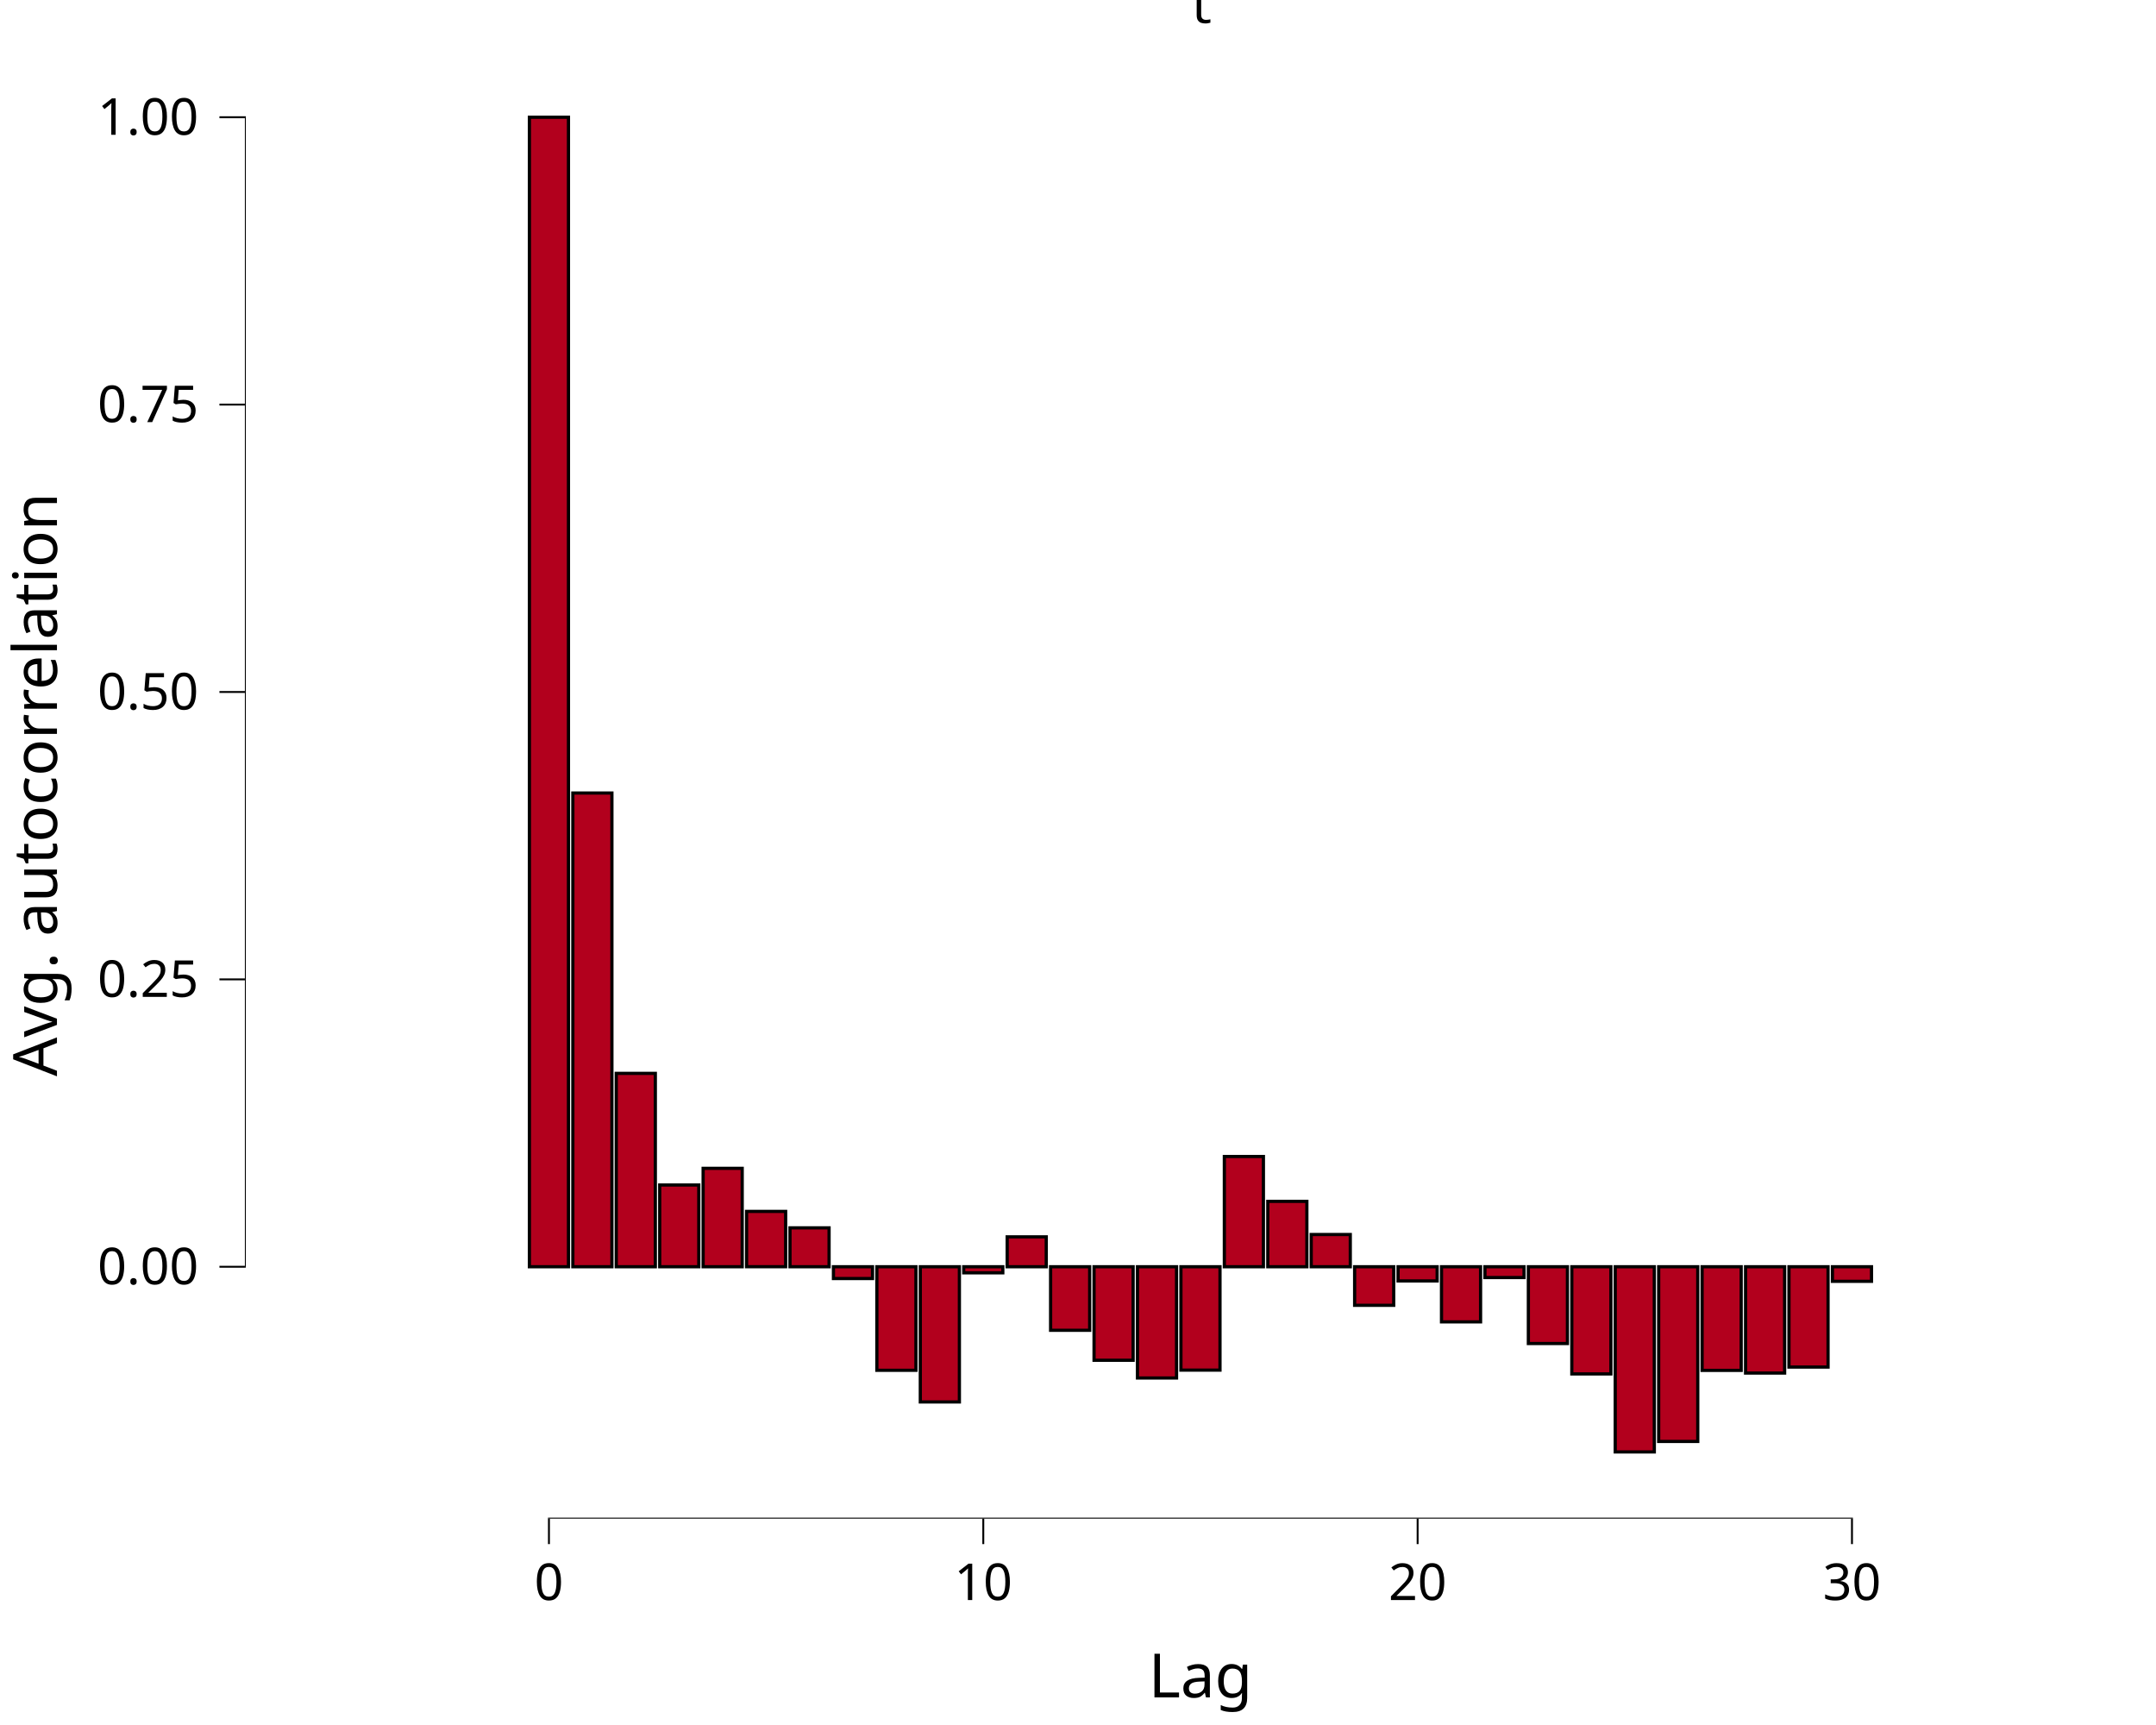
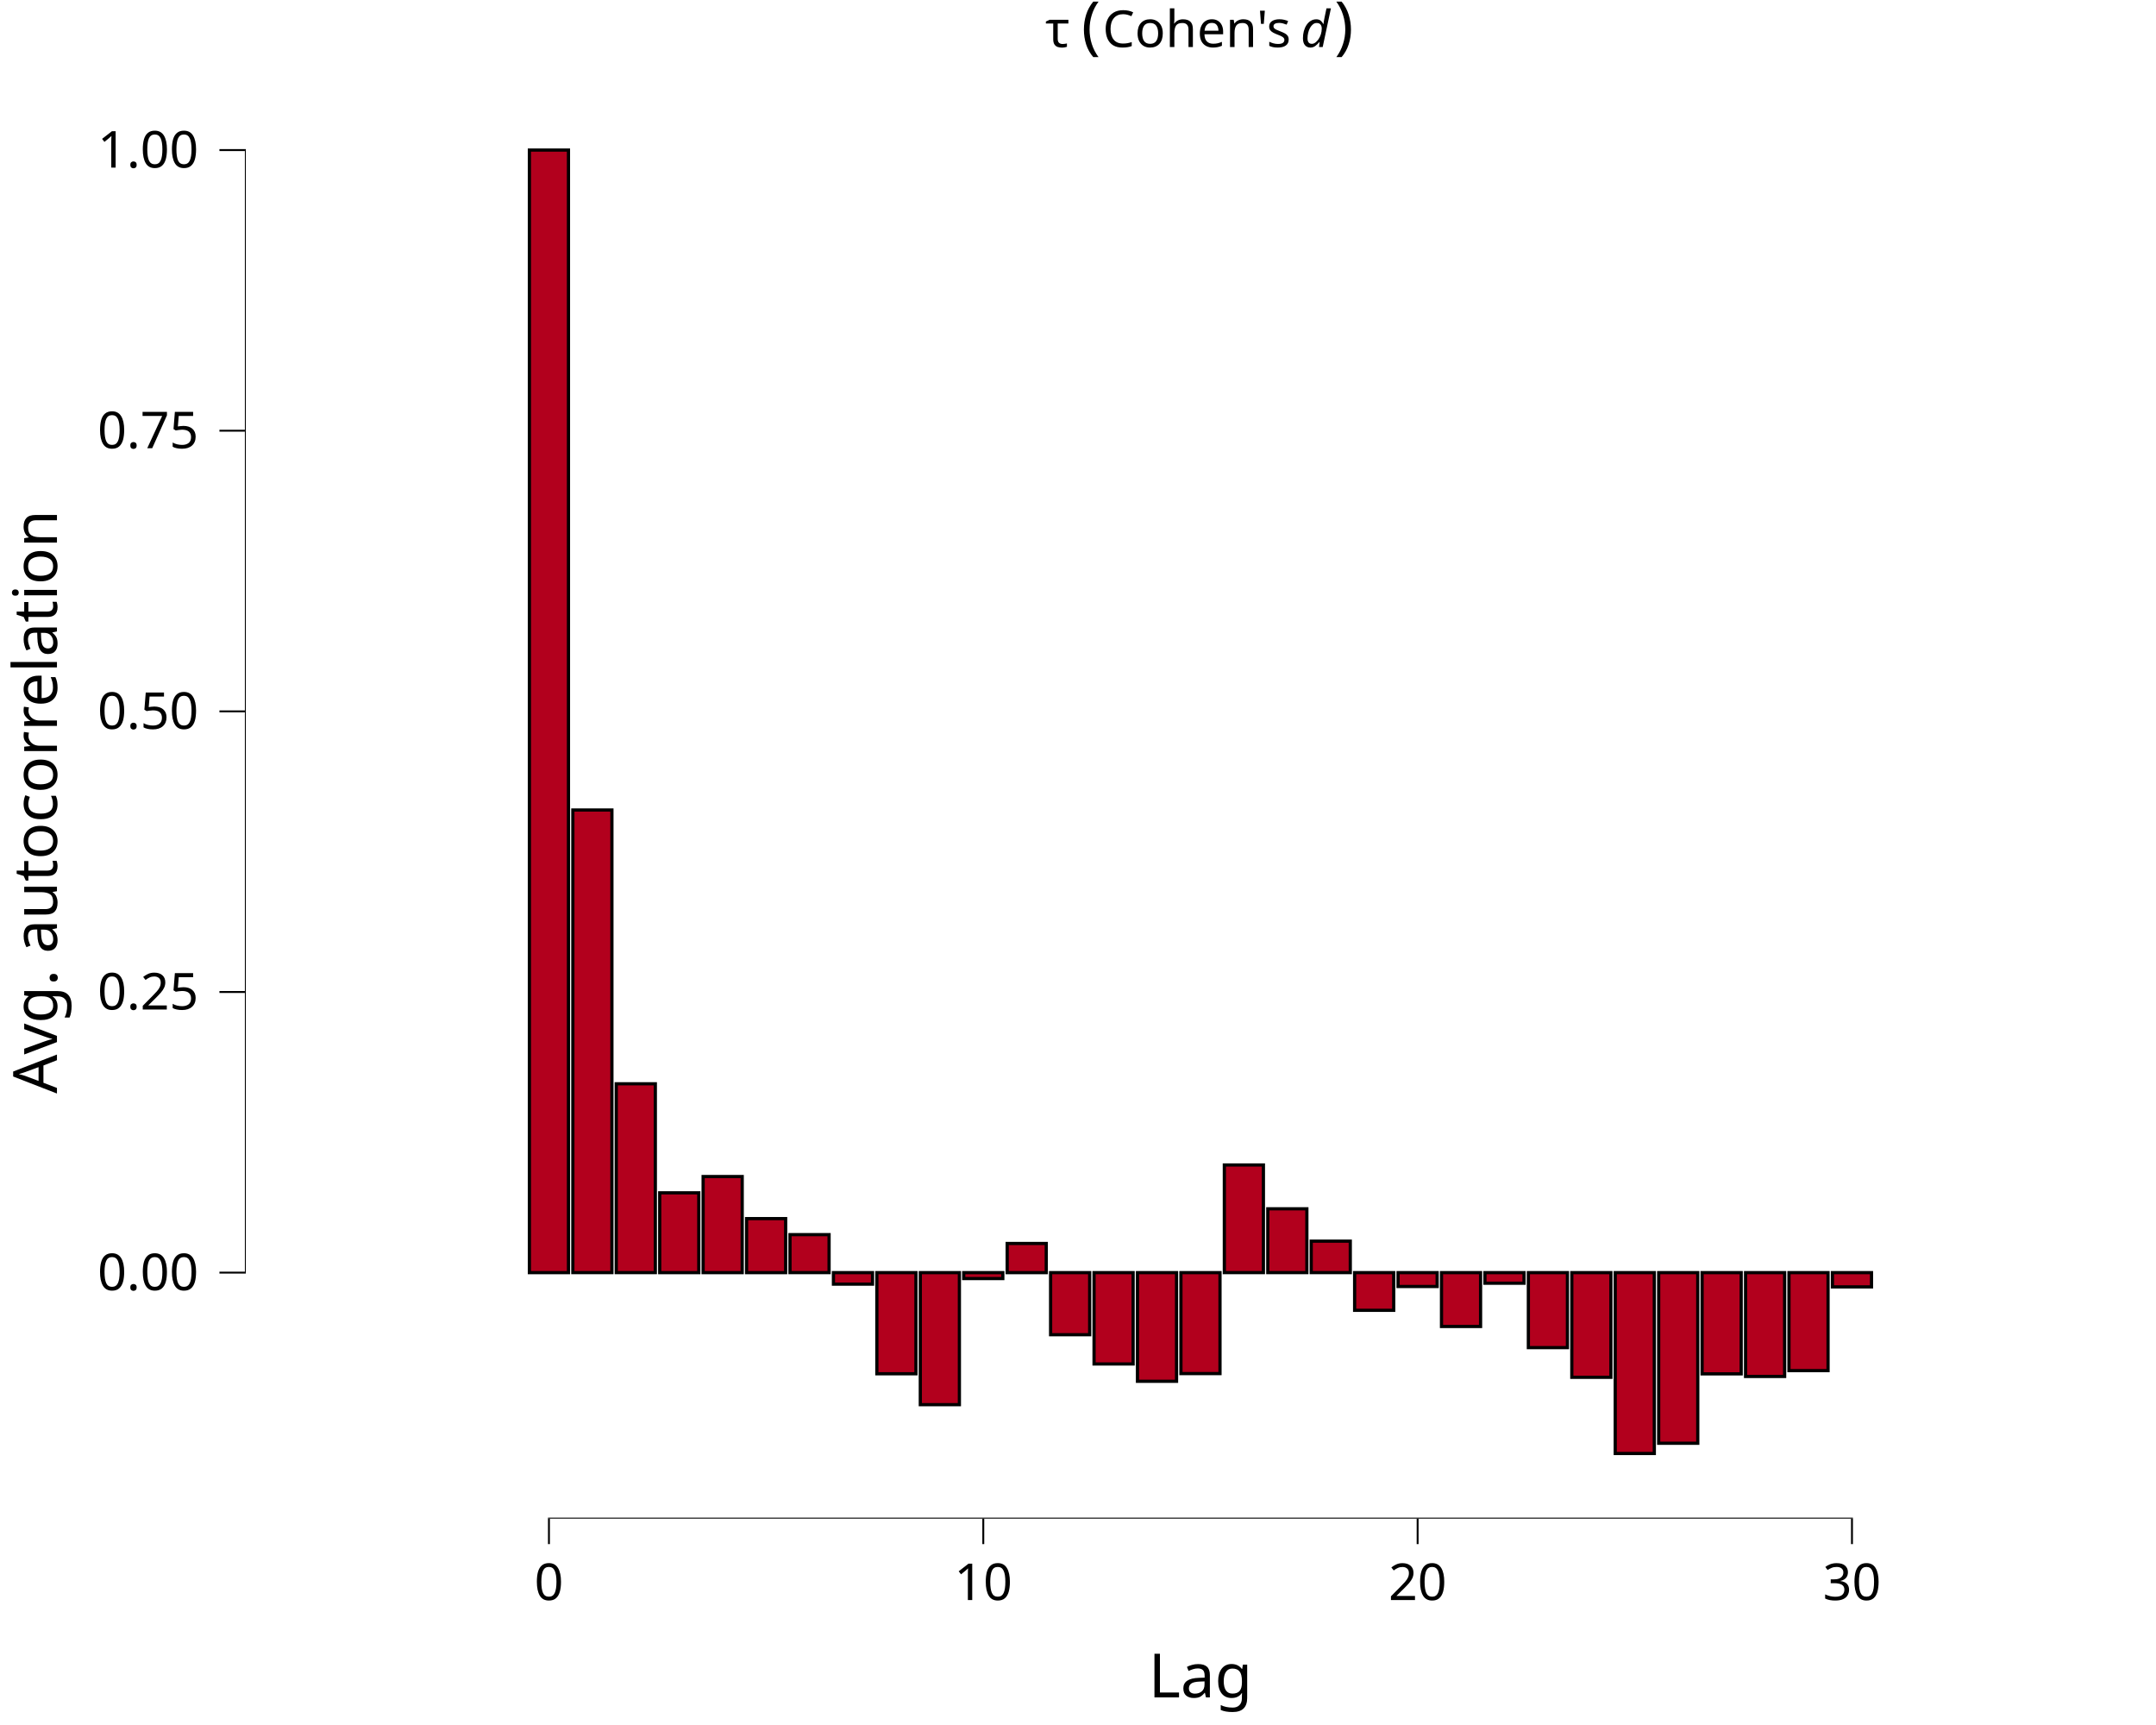
<svg xmlns="http://www.w3.org/2000/svg" class="svglite" data-engine-version="2.0" width="720.00pt" height="576.00pt" viewBox="0 0 720.00 576.00">
  <defs>
    <style type="text/css">
    .svglite line, .svglite polyline, .svglite polygon, .svglite path, .svglite rect, .svglite circle {
      fill: none;
      stroke: #000000;
      stroke-linecap: round;
      stroke-linejoin: round;
      stroke-miterlimit: 10.00;
    }
  </style>
  </defs>
  <rect width="100%" height="100%" style="stroke: none; fill: #FFFFFF;" />
  <defs>
    <clipPath id="cpMC4wMHw3MjAuMDB8MC4wMHw1NzYuMDA=">
      <rect x="0.00" y="0.00" width="720.00" height="576.00" />
    </clipPath>
  </defs>
  <g clip-path="url(#cpMC4wMHw3MjAuMDB8MC4wMHw1NzYuMDA=)">
    <rect x="0.00" y="0.00" width="720.00" height="576.00" style="stroke-width: 10.67; stroke: none;" />
  </g>
  <defs>
-     <clipPath id="cpODEuNzh8NzIwLjAwfDE2Ljg2fDUwNy4wOQ==">
-       <rect x="81.78" y="16.86" width="638.22" height="490.23" />
+     <clipPath id="cpODEuNzh8NzIwLjAwfDI4LjM1fDUwNy4wOQ==">
+       <rect x="81.78" y="28.35" width="638.22" height="478.74" />
    </clipPath>
  </defs>
-   <g clip-path="url(#cpODEuNzh8NzIwLjAwfDE2Ljg2fDUwNy4wOQ==)">
-     <rect x="81.78" y="16.86" width="638.22" height="490.23" style="stroke-width: 10.67; stroke: none;" />
-     <rect x="176.79" y="39.15" width="13.05" height="383.83" style="stroke-width: 1.07; stroke-linecap: square; stroke-linejoin: miter; fill: #B2001D;" />
-     <rect x="191.30" y="264.80" width="13.05" height="158.18" style="stroke-width: 1.07; stroke-linecap: square; stroke-linejoin: miter; fill: #B2001D;" />
-     <rect x="205.80" y="358.41" width="13.05" height="64.57" style="stroke-width: 1.07; stroke-linecap: square; stroke-linejoin: miter; fill: #B2001D;" />
-     <rect x="220.31" y="395.69" width="13.05" height="27.29" style="stroke-width: 1.07; stroke-linecap: square; stroke-linejoin: miter; fill: #B2001D;" />
-     <rect x="234.81" y="390.12" width="13.05" height="32.86" style="stroke-width: 1.07; stroke-linecap: square; stroke-linejoin: miter; fill: #B2001D;" />
-     <rect x="249.32" y="404.50" width="13.05" height="18.47" style="stroke-width: 1.07; stroke-linecap: square; stroke-linejoin: miter; fill: #B2001D;" />
-     <rect x="263.82" y="409.99" width="13.05" height="12.99" style="stroke-width: 1.07; stroke-linecap: square; stroke-linejoin: miter; fill: #B2001D;" />
-     <rect x="278.33" y="422.98" width="13.05" height="3.94" style="stroke-width: 1.07; stroke-linecap: square; stroke-linejoin: miter; fill: #B2001D;" />
-     <rect x="292.83" y="422.98" width="13.05" height="34.58" style="stroke-width: 1.07; stroke-linecap: square; stroke-linejoin: miter; fill: #B2001D;" />
-     <rect x="307.34" y="422.98" width="13.05" height="45.15" style="stroke-width: 1.07; stroke-linecap: square; stroke-linejoin: miter; fill: #B2001D;" />
-     <rect x="321.84" y="422.98" width="13.05" height="2.03" style="stroke-width: 1.07; stroke-linecap: square; stroke-linejoin: miter; fill: #B2001D;" />
-     <rect x="336.35" y="413.00" width="13.05" height="9.98" style="stroke-width: 1.07; stroke-linecap: square; stroke-linejoin: miter; fill: #B2001D;" />
-     <rect x="350.85" y="422.98" width="13.05" height="21.22" style="stroke-width: 1.07; stroke-linecap: square; stroke-linejoin: miter; fill: #B2001D;" />
-     <rect x="365.36" y="422.98" width="13.05" height="31.23" style="stroke-width: 1.07; stroke-linecap: square; stroke-linejoin: miter; fill: #B2001D;" />
-     <rect x="379.86" y="422.98" width="13.05" height="37.15" style="stroke-width: 1.07; stroke-linecap: square; stroke-linejoin: miter; fill: #B2001D;" />
-     <rect x="394.37" y="422.98" width="13.05" height="34.52" style="stroke-width: 1.07; stroke-linecap: square; stroke-linejoin: miter; fill: #B2001D;" />
-     <rect x="408.87" y="386.17" width="13.05" height="36.81" style="stroke-width: 1.07; stroke-linecap: square; stroke-linejoin: miter; fill: #B2001D;" />
-     <rect x="423.38" y="401.15" width="13.05" height="21.83" style="stroke-width: 1.07; stroke-linecap: square; stroke-linejoin: miter; fill: #B2001D;" />
-     <rect x="437.88" y="412.22" width="13.05" height="10.76" style="stroke-width: 1.07; stroke-linecap: square; stroke-linejoin: miter; fill: #B2001D;" />
-     <rect x="452.38" y="422.98" width="13.05" height="12.88" style="stroke-width: 1.07; stroke-linecap: square; stroke-linejoin: miter; fill: #B2001D;" />
-     <rect x="466.89" y="422.98" width="13.05" height="4.74" style="stroke-width: 1.07; stroke-linecap: square; stroke-linejoin: miter; fill: #B2001D;" />
-     <rect x="481.39" y="422.98" width="13.05" height="18.41" style="stroke-width: 1.07; stroke-linecap: square; stroke-linejoin: miter; fill: #B2001D;" />
-     <rect x="495.90" y="422.98" width="13.05" height="3.61" style="stroke-width: 1.07; stroke-linecap: square; stroke-linejoin: miter; fill: #B2001D;" />
-     <rect x="510.40" y="422.98" width="13.05" height="25.64" style="stroke-width: 1.07; stroke-linecap: square; stroke-linejoin: miter; fill: #B2001D;" />
-     <rect x="524.91" y="422.98" width="13.05" height="35.79" style="stroke-width: 1.07; stroke-linecap: square; stroke-linejoin: miter; fill: #B2001D;" />
-     <rect x="539.41" y="422.98" width="13.05" height="61.84" style="stroke-width: 1.07; stroke-linecap: square; stroke-linejoin: miter; fill: #B2001D;" />
-     <rect x="553.92" y="422.98" width="13.05" height="58.34" style="stroke-width: 1.07; stroke-linecap: square; stroke-linejoin: miter; fill: #B2001D;" />
-     <rect x="568.42" y="422.98" width="13.05" height="34.61" style="stroke-width: 1.07; stroke-linecap: square; stroke-linejoin: miter; fill: #B2001D;" />
-     <rect x="582.93" y="422.98" width="13.05" height="35.50" style="stroke-width: 1.07; stroke-linecap: square; stroke-linejoin: miter; fill: #B2001D;" />
-     <rect x="597.43" y="422.98" width="13.05" height="33.50" style="stroke-width: 1.07; stroke-linecap: square; stroke-linejoin: miter; fill: #B2001D;" />
-     <rect x="611.94" y="422.98" width="13.05" height="4.87" style="stroke-width: 1.07; stroke-linecap: square; stroke-linejoin: miter; fill: #B2001D;" />
+   <g clip-path="url(#cpODEuNzh8NzIwLjAwfDI4LjM1fDUwNy4wOQ==)">
+     <rect x="81.78" y="28.35" width="638.22" height="478.74" style="stroke-width: 10.67; stroke: none;" />
+     <rect x="176.79" y="50.11" width="13.05" height="374.84" style="stroke-width: 1.07; stroke-linecap: square; stroke-linejoin: miter; fill: #B2001D;" />
+     <rect x="191.30" y="270.47" width="13.05" height="154.47" style="stroke-width: 1.07; stroke-linecap: square; stroke-linejoin: miter; fill: #B2001D;" />
+     <rect x="205.80" y="361.89" width="13.05" height="63.05" style="stroke-width: 1.07; stroke-linecap: square; stroke-linejoin: miter; fill: #B2001D;" />
+     <rect x="220.31" y="398.30" width="13.05" height="26.65" style="stroke-width: 1.07; stroke-linecap: square; stroke-linejoin: miter; fill: #B2001D;" />
+     <rect x="234.81" y="392.86" width="13.05" height="32.09" style="stroke-width: 1.07; stroke-linecap: square; stroke-linejoin: miter; fill: #B2001D;" />
+     <rect x="249.32" y="406.91" width="13.05" height="18.04" style="stroke-width: 1.07; stroke-linecap: square; stroke-linejoin: miter; fill: #B2001D;" />
+     <rect x="263.82" y="412.26" width="13.05" height="12.68" style="stroke-width: 1.07; stroke-linecap: square; stroke-linejoin: miter; fill: #B2001D;" />
+     <rect x="278.33" y="424.95" width="13.05" height="3.84" style="stroke-width: 1.07; stroke-linecap: square; stroke-linejoin: miter; fill: #B2001D;" />
+     <rect x="292.83" y="424.95" width="13.05" height="33.77" style="stroke-width: 1.07; stroke-linecap: square; stroke-linejoin: miter; fill: #B2001D;" />
+     <rect x="307.34" y="424.95" width="13.05" height="44.09" style="stroke-width: 1.07; stroke-linecap: square; stroke-linejoin: miter; fill: #B2001D;" />
+     <rect x="321.84" y="424.95" width="13.05" height="1.98" style="stroke-width: 1.07; stroke-linecap: square; stroke-linejoin: miter; fill: #B2001D;" />
+     <rect x="336.35" y="415.21" width="13.05" height="9.74" style="stroke-width: 1.07; stroke-linecap: square; stroke-linejoin: miter; fill: #B2001D;" />
+     <rect x="350.85" y="424.95" width="13.05" height="20.73" style="stroke-width: 1.07; stroke-linecap: square; stroke-linejoin: miter; fill: #B2001D;" />
+     <rect x="365.36" y="424.95" width="13.05" height="30.50" style="stroke-width: 1.07; stroke-linecap: square; stroke-linejoin: miter; fill: #B2001D;" />
+     <rect x="379.86" y="424.95" width="13.05" height="36.28" style="stroke-width: 1.07; stroke-linecap: square; stroke-linejoin: miter; fill: #B2001D;" />
+     <rect x="394.37" y="424.95" width="13.05" height="33.71" style="stroke-width: 1.07; stroke-linecap: square; stroke-linejoin: miter; fill: #B2001D;" />
+     <rect x="408.87" y="389.00" width="13.05" height="35.94" style="stroke-width: 1.07; stroke-linecap: square; stroke-linejoin: miter; fill: #B2001D;" />
+     <rect x="423.38" y="403.63" width="13.05" height="21.31" style="stroke-width: 1.07; stroke-linecap: square; stroke-linejoin: miter; fill: #B2001D;" />
+     <rect x="437.88" y="414.44" width="13.05" height="10.50" style="stroke-width: 1.07; stroke-linecap: square; stroke-linejoin: miter; fill: #B2001D;" />
+     <rect x="452.38" y="424.95" width="13.05" height="12.58" style="stroke-width: 1.07; stroke-linecap: square; stroke-linejoin: miter; fill: #B2001D;" />
+     <rect x="466.89" y="424.95" width="13.05" height="4.63" style="stroke-width: 1.07; stroke-linecap: square; stroke-linejoin: miter; fill: #B2001D;" />
+     <rect x="481.39" y="424.95" width="13.05" height="17.98" style="stroke-width: 1.07; stroke-linecap: square; stroke-linejoin: miter; fill: #B2001D;" />
+     <rect x="495.90" y="424.95" width="13.05" height="3.53" style="stroke-width: 1.07; stroke-linecap: square; stroke-linejoin: miter; fill: #B2001D;" />
+     <rect x="510.40" y="424.95" width="13.05" height="25.04" style="stroke-width: 1.07; stroke-linecap: square; stroke-linejoin: miter; fill: #B2001D;" />
+     <rect x="524.91" y="424.95" width="13.05" height="34.95" style="stroke-width: 1.07; stroke-linecap: square; stroke-linejoin: miter; fill: #B2001D;" />
+     <rect x="539.41" y="424.95" width="13.05" height="60.39" style="stroke-width: 1.07; stroke-linecap: square; stroke-linejoin: miter; fill: #B2001D;" />
+     <rect x="553.92" y="424.95" width="13.05" height="56.97" style="stroke-width: 1.07; stroke-linecap: square; stroke-linejoin: miter; fill: #B2001D;" />
+     <rect x="568.42" y="424.95" width="13.05" height="33.80" style="stroke-width: 1.07; stroke-linecap: square; stroke-linejoin: miter; fill: #B2001D;" />
+     <rect x="582.93" y="424.95" width="13.05" height="34.67" style="stroke-width: 1.07; stroke-linecap: square; stroke-linejoin: miter; fill: #B2001D;" />
+     <rect x="597.43" y="424.95" width="13.05" height="32.72" style="stroke-width: 1.07; stroke-linecap: square; stroke-linejoin: miter; fill: #B2001D;" />
+     <rect x="611.94" y="424.95" width="13.05" height="4.76" style="stroke-width: 1.07; stroke-linecap: square; stroke-linejoin: miter; fill: #B2001D;" />
    <line x1="183.00" y1="507.09" x2="618.78" y2="507.09" style="stroke-width: 0.64; stroke-linecap: butt;" />
-     <line x1="81.78" y1="423.29" x2="81.78" y2="38.83" style="stroke-width: 0.64; stroke-linecap: butt;" />
-     <rect x="81.78" y="16.86" width="638.22" height="490.23" style="stroke-width: 0.00; stroke: none;" />
+     <line x1="81.78" y1="425.27" x2="81.78" y2="49.79" style="stroke-width: 0.64; stroke-linecap: butt;" />
+     <rect x="81.78" y="28.35" width="638.22" height="478.74" style="stroke-width: 0.00; stroke: none;" />
  </g>
  <g clip-path="url(#cpMC4wMHw3MjAuMDB8MC4wMHw1NzYuMDA=)">
-     <polyline points="81.78,507.09 81.78,16.86 " style="stroke-width: 0.00; stroke: none; stroke-linecap: butt;" />
-     <text x="66.31" y="428.83" text-anchor="end" style="font-size: 17.00px; font-family: sans;" textLength="33.09px" lengthAdjust="spacingAndGlyphs">0.00</text>
-     <text x="66.31" y="332.87" text-anchor="end" style="font-size: 17.00px; font-family: sans;" textLength="33.09px" lengthAdjust="spacingAndGlyphs">0.25</text>
-     <text x="66.31" y="236.91" text-anchor="end" style="font-size: 17.00px; font-family: sans;" textLength="33.09px" lengthAdjust="spacingAndGlyphs">0.50</text>
-     <text x="66.31" y="140.95" text-anchor="end" style="font-size: 17.00px; font-family: sans;" textLength="33.09px" lengthAdjust="spacingAndGlyphs">0.75</text>
-     <text x="66.31" y="45.00" text-anchor="end" style="font-size: 17.00px; font-family: sans;" textLength="33.09px" lengthAdjust="spacingAndGlyphs">1.00</text>
-     <polyline points="73.28,422.98 81.78,422.98 " style="stroke-width: 0.64; stroke-linecap: butt;" />
-     <polyline points="73.28,327.02 81.78,327.02 " style="stroke-width: 0.64; stroke-linecap: butt;" />
-     <polyline points="73.28,231.06 81.78,231.06 " style="stroke-width: 0.64; stroke-linecap: butt;" />
-     <polyline points="73.28,135.10 81.78,135.10 " style="stroke-width: 0.64; stroke-linecap: butt;" />
-     <polyline points="73.28,39.15 81.78,39.15 " style="stroke-width: 0.64; stroke-linecap: butt;" />
+     <polyline points="81.78,507.09 81.78,28.35 " style="stroke-width: 0.00; stroke: none; stroke-linecap: butt;" />
+     <text x="66.31" y="430.80" text-anchor="end" style="font-size: 17.00px; font-family: sans;" textLength="33.09px" lengthAdjust="spacingAndGlyphs">0.00</text>
+     <text x="66.31" y="337.09" text-anchor="end" style="font-size: 17.00px; font-family: sans;" textLength="33.09px" lengthAdjust="spacingAndGlyphs">0.25</text>
+     <text x="66.31" y="243.38" text-anchor="end" style="font-size: 17.00px; font-family: sans;" textLength="33.09px" lengthAdjust="spacingAndGlyphs">0.50</text>
+     <text x="66.31" y="149.67" text-anchor="end" style="font-size: 17.00px; font-family: sans;" textLength="33.09px" lengthAdjust="spacingAndGlyphs">0.75</text>
+     <text x="66.31" y="55.96" text-anchor="end" style="font-size: 17.00px; font-family: sans;" textLength="33.09px" lengthAdjust="spacingAndGlyphs">1.00</text>
+     <polyline points="73.28,424.95 81.78,424.95 " style="stroke-width: 0.64; stroke-linecap: butt;" />
+     <polyline points="73.28,331.24 81.78,331.24 " style="stroke-width: 0.64; stroke-linecap: butt;" />
+     <polyline points="73.28,237.53 81.78,237.53 " style="stroke-width: 0.64; stroke-linecap: butt;" />
+     <polyline points="73.28,143.82 81.78,143.82 " style="stroke-width: 0.64; stroke-linecap: butt;" />
+     <polyline points="73.28,50.11 81.78,50.11 " style="stroke-width: 0.64; stroke-linecap: butt;" />
    <polyline points="81.78,507.09 720.00,507.09 " style="stroke-width: 0.00; stroke: none; stroke-linecap: butt;" />
    <polyline points="183.32,515.60 183.32,507.09 " style="stroke-width: 0.64; stroke-linecap: butt;" />
    <polyline points="328.37,515.60 328.37,507.09 " style="stroke-width: 0.64; stroke-linecap: butt;" />
    <polyline points="473.42,515.60 473.42,507.09 " style="stroke-width: 0.64; stroke-linecap: butt;" />
    <polyline points="618.47,515.60 618.47,507.09 " style="stroke-width: 0.64; stroke-linecap: butt;" />
    <text x="183.32" y="534.27" text-anchor="middle" style="font-size: 17.00px; font-family: sans;" textLength="9.46px" lengthAdjust="spacingAndGlyphs">0</text>
    <text x="328.37" y="534.27" text-anchor="middle" style="font-size: 17.00px; font-family: sans;" textLength="18.91px" lengthAdjust="spacingAndGlyphs">10</text>
    <text x="473.42" y="534.27" text-anchor="middle" style="font-size: 17.00px; font-family: sans;" textLength="18.91px" lengthAdjust="spacingAndGlyphs">20</text>
    <text x="618.47" y="534.27" text-anchor="middle" style="font-size: 17.00px; font-family: sans;" textLength="18.91px" lengthAdjust="spacingAndGlyphs">30</text>
    <text x="400.89" y="566.78" text-anchor="middle" style="font-size: 20.40px; font-family: sans;" textLength="34.04px" lengthAdjust="spacingAndGlyphs">Lag</text>
-     <text transform="translate(19.02,261.98) rotate(-90)" text-anchor="middle" style="font-size: 20.40px; font-family: sans;" textLength="181.46px" lengthAdjust="spacingAndGlyphs">Avg. autocorrelation</text>
-     <text x="392.75" y="7.65" style="font-size: 17.00px; font-family: sans;" textLength="4.25px" lengthAdjust="spacingAndGlyphs"> </text>
-     <text x="397.01" y="7.65" style="font-size: 17.00px; font-family: sans;" textLength="7.77px" lengthAdjust="spacingAndGlyphs">τ</text>
-     <text x="404.78" y="7.65" style="font-size: 17.00px; font-family: sans;" textLength="4.25px" lengthAdjust="spacingAndGlyphs"> </text>
+     <text transform="translate(19.02,267.72) rotate(-90)" text-anchor="middle" style="font-size: 20.40px; font-family: sans;" textLength="181.46px" lengthAdjust="spacingAndGlyphs">Avg. autocorrelation</text>
+     <text x="349.10" y="15.71" style="font-size: 17.00px; font-family: sans;" textLength="7.77px" lengthAdjust="spacingAndGlyphs">τ</text>
+     <text x="356.88" y="15.71" style="font-size: 17.00px; font-family: sans;" textLength="4.25px" lengthAdjust="spacingAndGlyphs"> </text>
+     <text x="361.13" y="15.71" style="font-size: 21.25px; font-family: sans;" textLength="7.08px" lengthAdjust="spacingAndGlyphs">(</text>
+     <text x="368.21" y="15.71" style="font-size: 17.00px; font-family: sans;" textLength="61.85px" lengthAdjust="spacingAndGlyphs">Cohen's</text>
+     <text x="430.06" y="15.71" style="font-size: 17.00px; font-family: sans;" textLength="4.25px" lengthAdjust="spacingAndGlyphs"> </text>
+     <text x="434.31" y="15.71" style="font-size: 17.00px; font-style: italic; font-family: sans;" textLength="9.46px" lengthAdjust="spacingAndGlyphs">d</text>
+     <text x="445.62" y="15.71" style="font-size: 21.25px; font-family: sans;" textLength="7.06px" lengthAdjust="spacingAndGlyphs">)</text>
  </g>
</svg>
